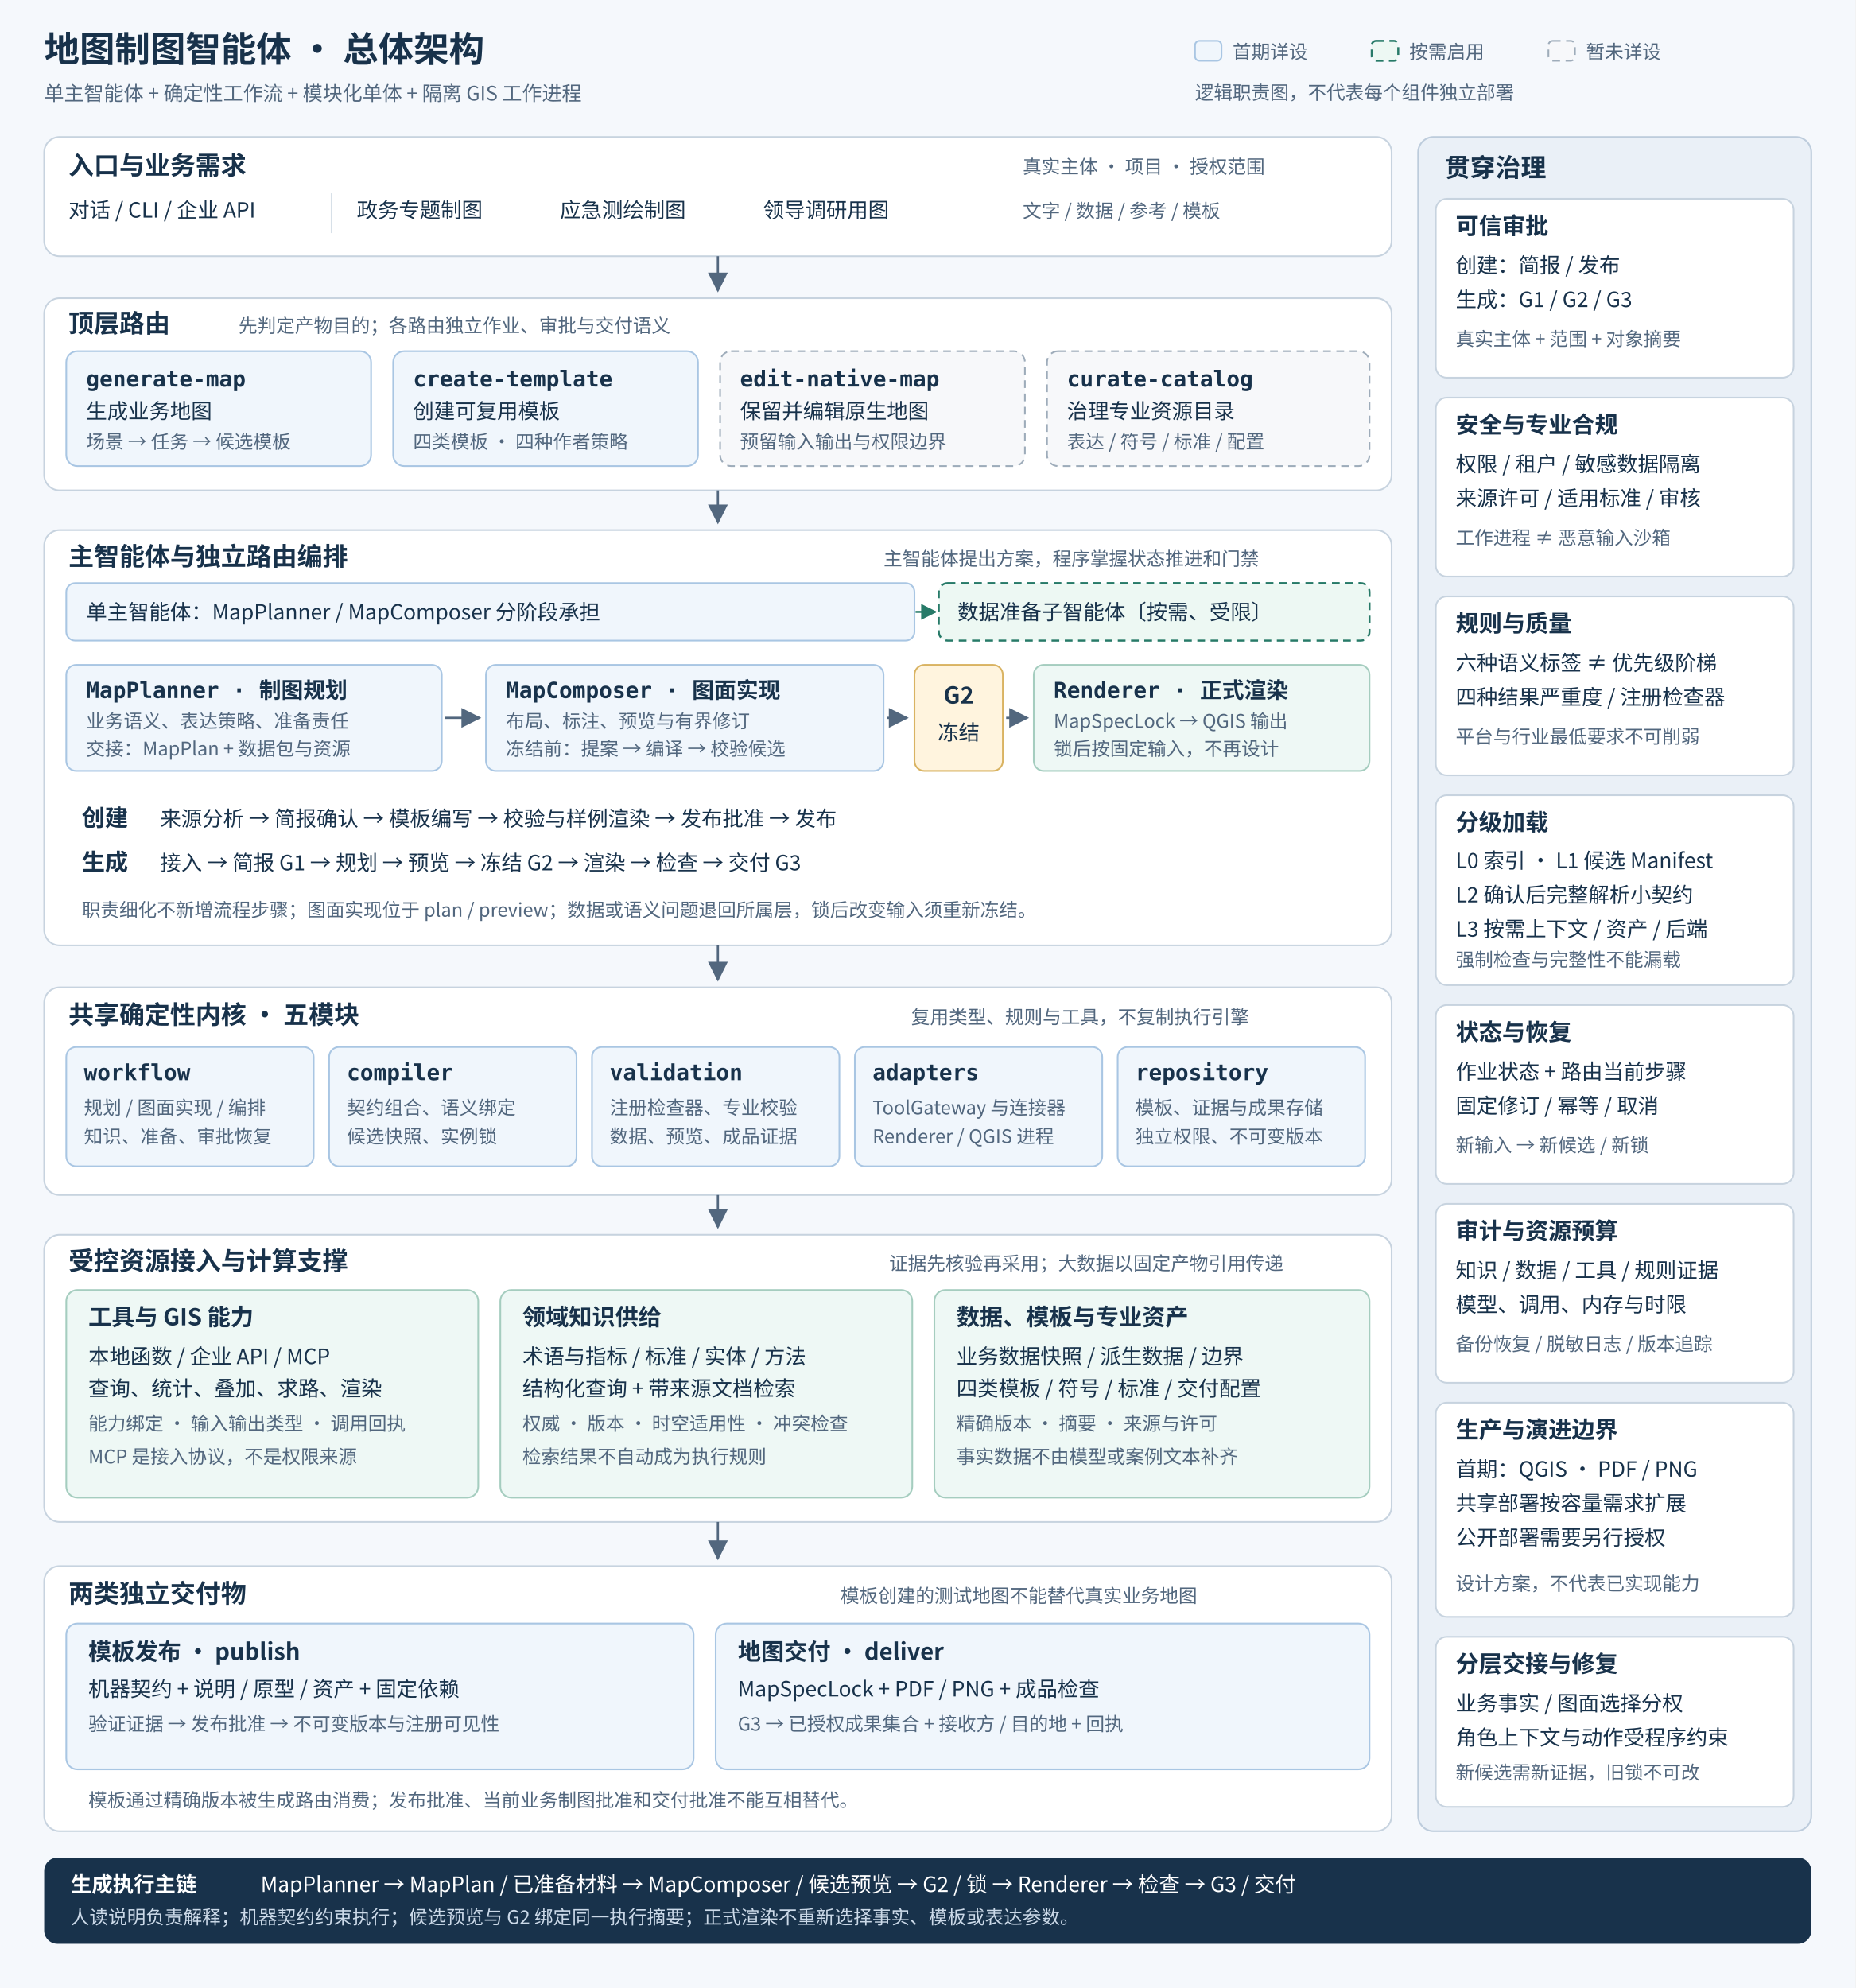
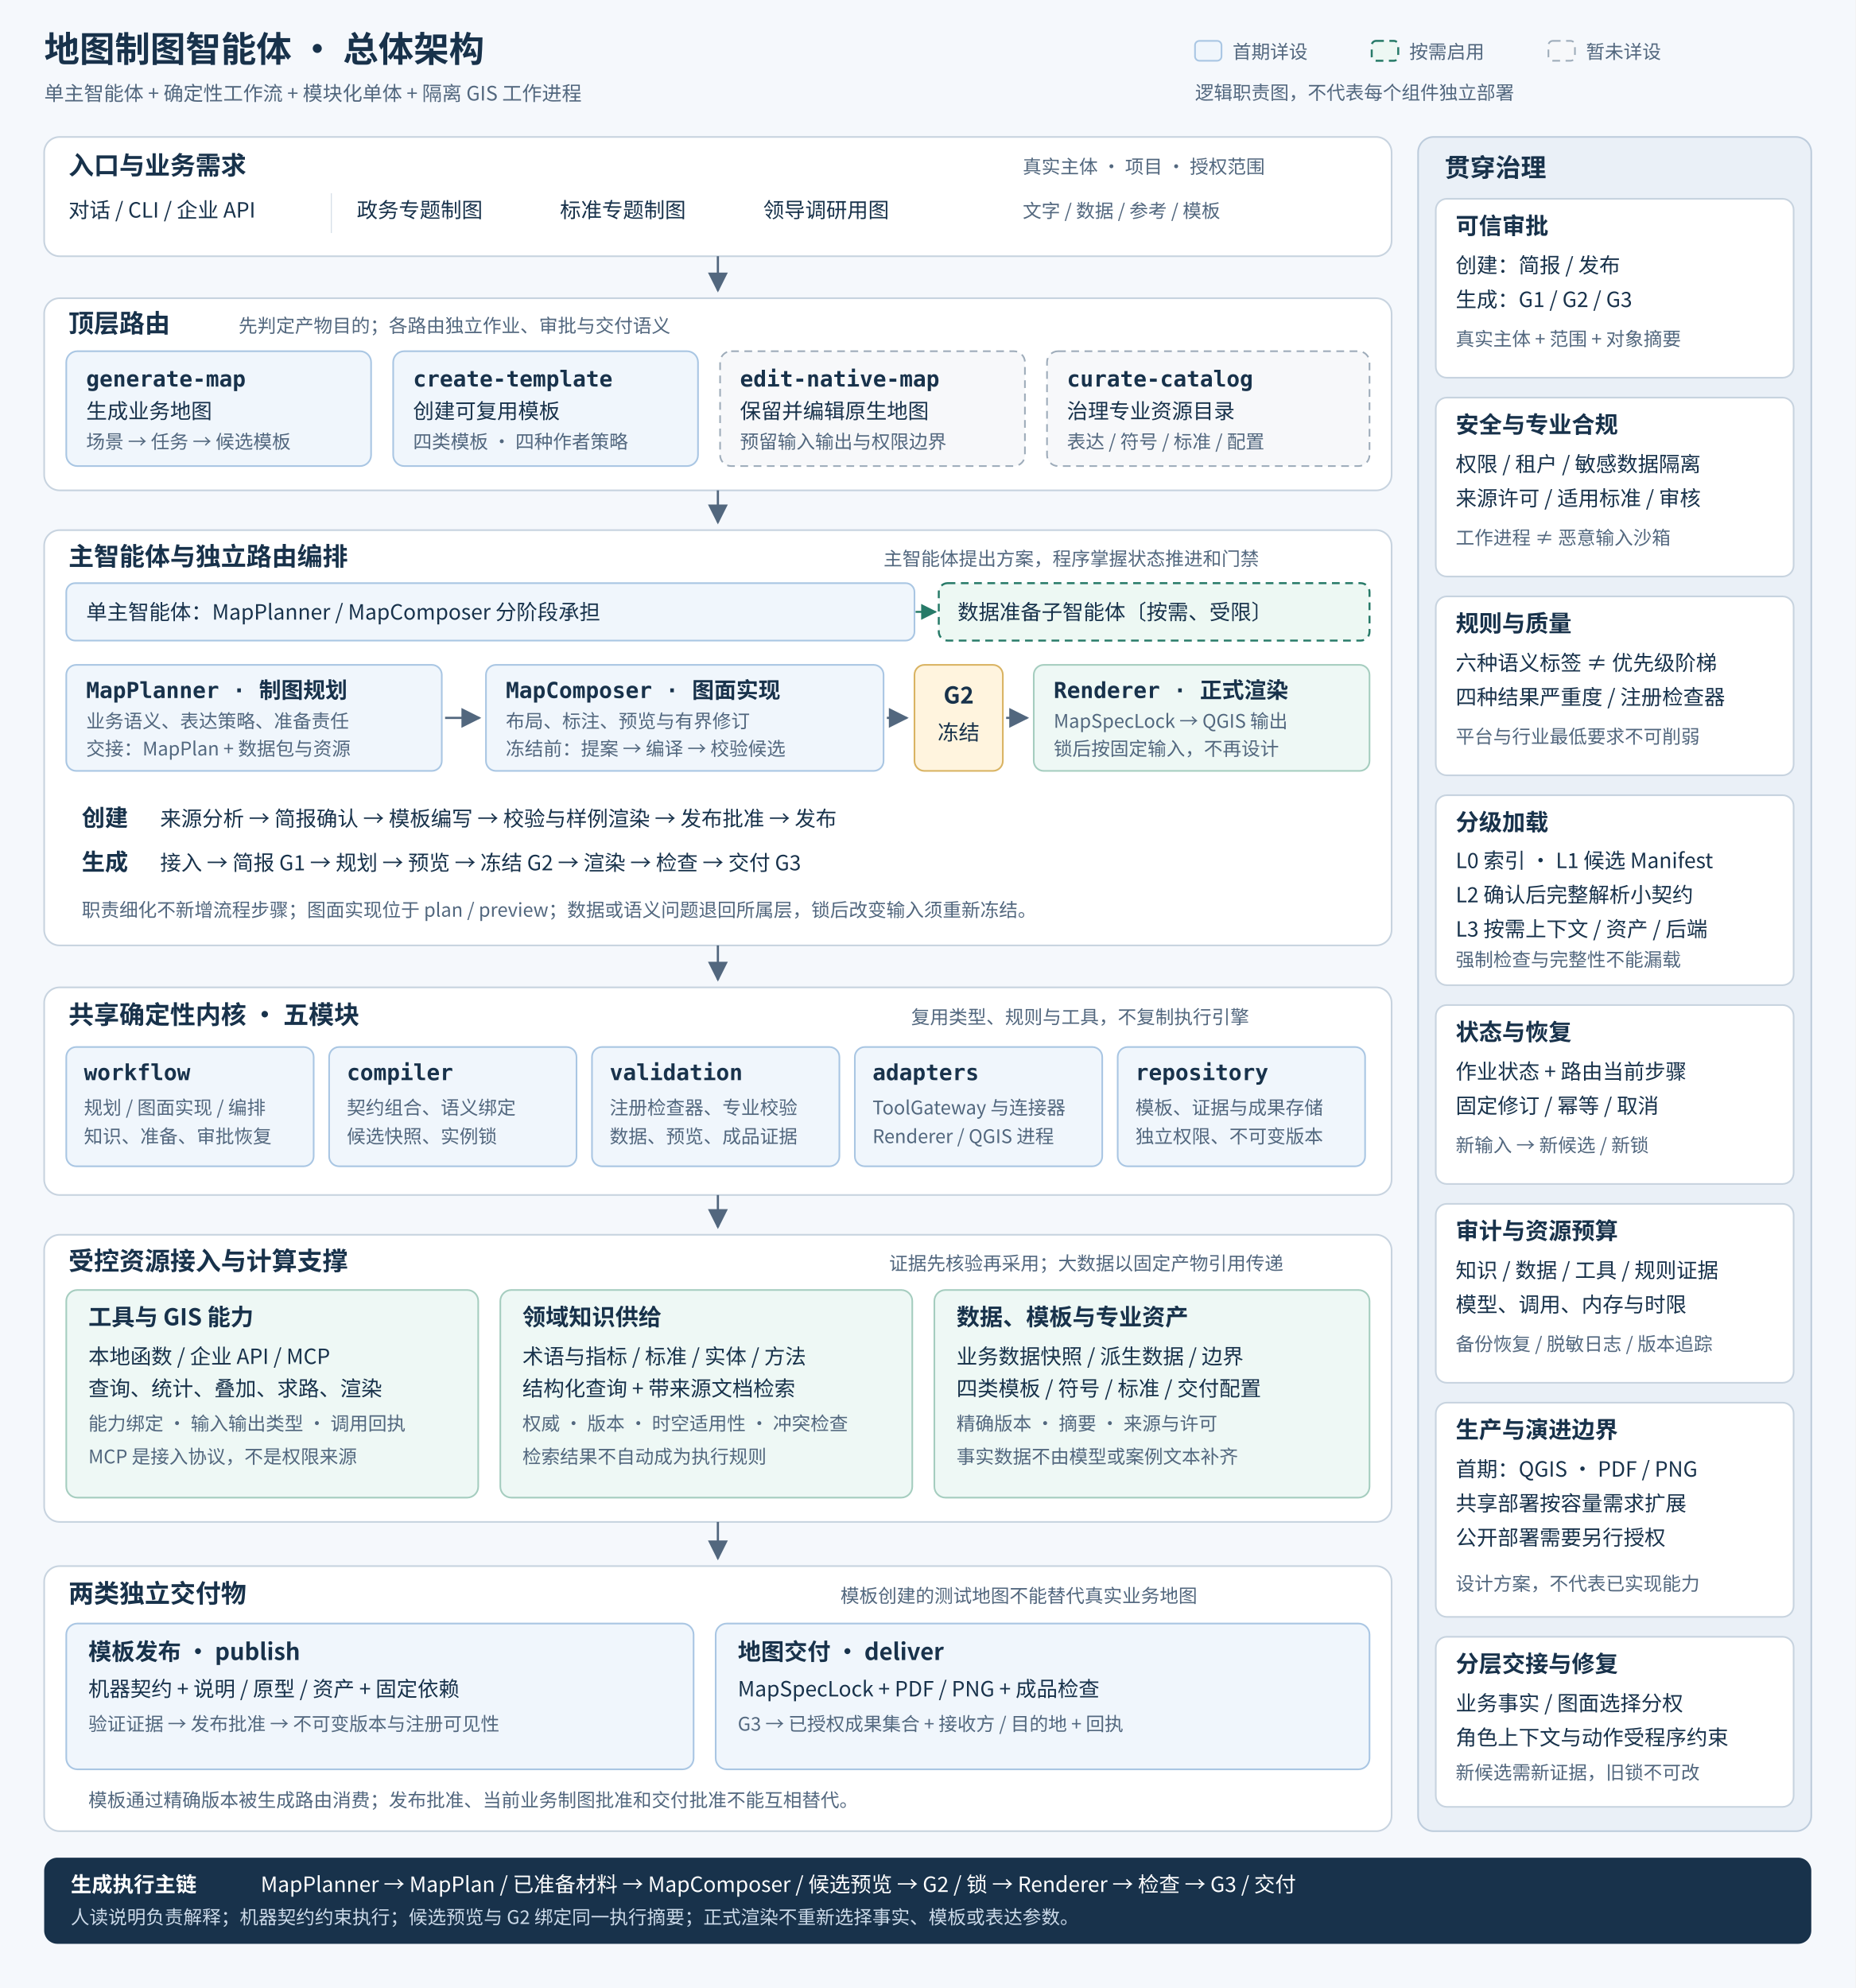
<svg xmlns="http://www.w3.org/2000/svg" width="1680" height="1800" viewBox="0 0 1680 1800" role="img" aria-labelledby="title desc">
  <defs>
-     <marker id="arrow" viewBox="0 0 10 10" refX="9" refY="5" markerWidth="9" markerHeight="9" orient="auto-start-reverse">
+     <marker id="arrow" viewBox="0 0 10 10" refX="9" refY="5" markerWidth="9" markerHeight="9" orient="auto">
      <path d="M 0 0 L 10 5 L 0 10 Z" fill="#52677e" />
    </marker>
-     <marker id="green-arrow" viewBox="0 0 10 10" refX="9" refY="5" markerWidth="8" markerHeight="8" orient="auto-start-reverse">
+     <marker id="green-arrow" viewBox="0 0 10 10" refX="9" refY="5" markerWidth="8" markerHeight="8" orient="auto">
      <path d="M 0 0 L 10 5 L 0 10 Z" fill="#277a68" />
    </marker>
    <style>
      text { font-family: "Microsoft YaHei", "Noto Sans CJK SC", "PingFang SC", sans-serif; fill: #18324b; }
      .title { font-size: 32px; font-weight: 700; }
      .subtitle { font-size: 18px; fill: #52677e; }
      .section { font-size: 23px; font-weight: 700; }
      .heading { font-size: 21px; font-weight: 700; }
      .body { font-size: 19px; }
      .small { font-size: 17px; fill: #52677e; }
      .code { font-family: Consolas, "Microsoft YaHei", monospace; font-size: 20px; font-weight: 600; }
      .layer { fill: #ffffff; stroke: #c7d3df; stroke-width: 1.5; }
      .blue { fill: #f0f6fc; stroke: #a9c6e3; stroke-width: 1.5; }
      .teal { fill: #eef8f5; stroke: #a5cdbf; stroke-width: 1.5; }
      .neutral { fill: #f5f7f9; stroke: #bec9d3; stroke-width: 1.5; }
      .reserved { fill: #f7f8fa; stroke: #9eacba; stroke-width: 1.5; stroke-dasharray: 7 5; }
      .optional { fill: #edf8f3; stroke: #277a68; stroke-width: 1.8; stroke-dasharray: 7 5; }
      .flow { fill: none; stroke: #52677e; stroke-width: 2; marker-end: url(#arrow); }
      .divider { stroke: #d7e0e8; stroke-width: 1; }
      .tag { font-size: 16px; font-weight: 600; fill: #52677e; }
    </style>
  </defs>
  <rect width="1680" height="1800" fill="#f5f8fc" />
  <text x="40" y="56" class="title">地图制图智能体 · 总体架构</text>
  <text x="40" y="91" class="subtitle">单主智能体 + 确定性工作流 + 模块化单体 + 隔离 GIS 工作进程</text>
  <rect x="1082" y="37" width="24" height="18" rx="4" class="blue" />
  <text x="1116" y="53" class="small">首期详设</text>
  <rect x="1242" y="37" width="24" height="18" rx="4" class="optional" />
  <text x="1276" y="53" class="small">按需启用</text>
  <rect x="1402" y="37" width="24" height="18" rx="4" class="reserved" />
  <text x="1436" y="53" class="small">暂未详设</text>
  <text x="1082" y="90" class="small">逻辑职责图，不代表每个组件独立部署</text>
  <rect x="40" y="124" width="1220" height="108" rx="14" class="layer" />
  <text x="62" y="158" class="section">入口与业务需求</text>
  <text x="62" y="197" class="body">对话 / CLI / 企业 API</text>
  <line x1="300" y1="175" x2="300" y2="211" class="divider" />
  <text x="323" y="197" class="body">政务专题制图</text>
-   <text x="507" y="197" class="body">应急测绘制图</text>
+   <text x="507" y="197" class="body">标准专题制图</text>
  <text x="691" y="197" class="body">领导调研用图</text>
  <text x="926" y="157" class="small">真实主体 · 项目 · 授权范围</text>
  <text x="926" y="197" class="small">文字 / 数据 / 参考 / 模板</text>
  <path d="M 650 232 V 263" class="flow" />
  <rect x="40" y="270" width="1220" height="174" rx="14" class="layer" />
  <text x="62" y="301" class="section">顶层路由</text>
  <text x="216" y="301" class="small">先判定产物目的；各路由独立作业、审批与交付语义</text>
  <rect x="60" y="318" width="276" height="104" rx="10" class="blue" />
  <text x="78" y="350" class="code">generate-map</text>
  <text x="78" y="379" class="body">生成业务地图</text>
  <text x="78" y="406" class="small">场景 → 任务 → 候选模板</text>
  <rect x="356" y="318" width="276" height="104" rx="10" class="blue" />
  <text x="374" y="350" class="code">create-template</text>
  <text x="374" y="379" class="body">创建可复用模板</text>
  <text x="374" y="406" class="small">四类模板 · 四种作者策略</text>
  <rect x="652" y="318" width="276" height="104" rx="10" class="reserved" />
  <text x="670" y="350" class="code">edit-native-map</text>
  <text x="670" y="379" class="body">保留并编辑原生地图</text>
  <text x="670" y="406" class="small">预留输入输出与权限边界</text>
  <rect x="948" y="318" width="292" height="104" rx="10" class="reserved" />
  <text x="966" y="350" class="code">curate-catalog</text>
  <text x="966" y="379" class="body">治理专业资源目录</text>
  <text x="966" y="406" class="small">表达 / 符号 / 标准 / 配置</text>
  <path d="M 650 444 V 473" class="flow" />
  <rect x="40" y="480" width="1220" height="376" rx="14" class="layer" />
  <text x="62" y="512" class="section">主智能体与独立路由编排</text>
  <text x="800" y="512" class="small">主智能体提出方案，程序掌握状态推进和门禁</text>
  <rect x="60" y="528" width="768" height="52" rx="8" class="blue" />
  <text x="78" y="561" class="body">单主智能体：MapPlanner / MapComposer 分阶段承担</text>
  <rect x="850" y="528" width="390" height="52" rx="8" class="optional" />
  <text x="867" y="561" class="body">数据准备子智能体〔按需、受限〕</text>
  <path d="M 829 554 H 847" fill="none" stroke="#277a68" stroke-width="1.8" marker-end="url(#green-arrow)" />
  <rect x="60" y="602" width="340" height="96" rx="9" class="blue" />
  <text x="78" y="632" class="code">MapPlanner · 制图规划</text>
  <text x="78" y="659" class="small">业务语义、表达策略、准备责任</text>
  <text x="78" y="684" class="small">交接：MapPlan + 数据包与资源</text>
  <path d="M 403 650 H 434" class="flow" />
  <rect x="440" y="602" width="360" height="96" rx="9" class="blue" />
  <text x="458" y="632" class="code">MapComposer · 图面实现</text>
  <text x="458" y="659" class="small">布局、标注、预览与有界修订</text>
  <text x="458" y="684" class="small">冻结前：提案 → 编译 → 校验候选</text>
  <path d="M 803 650 H 821" class="flow" />
  <rect x="828" y="602" width="80" height="96" rx="9" fill="#fff4de" stroke="#d9b362" stroke-width="1.5" />
  <text x="868" y="637" class="heading" text-anchor="middle">G2</text>
  <text x="868" y="670" class="body" text-anchor="middle">冻结</text>
  <path d="M 911 650 H 930" class="flow" />
  <rect x="936" y="602" width="304" height="96" rx="9" class="teal" />
  <text x="954" y="632" class="code">Renderer · 正式渲染</text>
  <text x="954" y="659" class="small">MapSpecLock → QGIS 输出</text>
  <text x="954" y="684" class="small">锁后按固定输入，不再设计</text>
  <text x="74" y="748" class="heading">创建</text>
  <text x="145" y="748" class="body">来源分析 → 简报确认 → 模板编写 → 校验与样例渲染 → 发布批准 → 发布</text>
  <text x="74" y="788" class="heading">生成</text>
  <text x="145" y="788" class="body">接入 → 简报 G1 → 规划 → 预览 → 冻结 G2 → 渲染 → 检查 → 交付 G3</text>
  <text x="74" y="830" class="small">职责细化不新增流程步骤；图面实现位于 plan / preview；数据或语义问题退回所属层，锁后改变输入须重新冻结。</text>
  <path d="M 650 856 V 887" class="flow" />
  <g transform="translate(0 160)">
    <rect x="40" y="734" width="1220" height="188" rx="14" class="layer" />
    <text x="62" y="767" class="section">共享确定性内核 · 五模块</text>
    <text x="825" y="767" class="small">复用类型、规则与工具，不复制执行引擎</text>
    <rect x="60" y="788" width="224" height="108" rx="9" class="blue" />
    <text x="76" y="818" class="code">workflow</text>
    <text x="76" y="849" class="small">规划 / 图面实现 / 编排</text>
    <text x="76" y="875" class="small">知识、准备、审批恢复</text>
    <rect x="298" y="788" width="224" height="108" rx="9" class="blue" />
    <text x="314" y="818" class="code">compiler</text>
    <text x="314" y="849" class="small">契约组合、语义绑定</text>
    <text x="314" y="875" class="small">候选快照、实例锁</text>
    <rect x="536" y="788" width="224" height="108" rx="9" class="blue" />
    <text x="552" y="818" class="code">validation</text>
    <text x="552" y="849" class="small">注册检查器、专业校验</text>
    <text x="552" y="875" class="small">数据、预览、成品证据</text>
    <rect x="774" y="788" width="224" height="108" rx="9" class="blue" />
    <text x="790" y="818" class="code">adapters</text>
    <text x="790" y="849" class="small">ToolGateway 与连接器</text>
    <text x="790" y="875" class="small">Renderer / QGIS 进程</text>
    <rect x="1012" y="788" width="224" height="108" rx="9" class="blue" />
    <text x="1028" y="818" class="code">repository</text>
    <text x="1028" y="849" class="small">模板、证据与成果存储</text>
    <text x="1028" y="875" class="small">独立权限、不可变版本</text>
    <path d="M 650 922 V 951" class="flow" />
    <rect x="40" y="958" width="1220" height="260" rx="14" class="layer" />
    <text x="62" y="990" class="section">受控资源接入与计算支撑</text>
    <text x="805" y="990" class="small">证据先核验再采用；大数据以固定产物引用传递</text>
    <rect x="60" y="1008" width="373" height="188" rx="10" class="teal" />
    <text x="80" y="1040" class="heading">工具与 GIS 能力</text>
    <text x="80" y="1075" class="body">本地函数 / 企业 API / MCP</text>
    <text x="80" y="1104" class="body">查询、统计、叠加、求路、渲染</text>
    <text x="80" y="1135" class="small">能力绑定 · 输入输出类型 · 调用回执</text>
    <text x="80" y="1165" class="small">MCP 是接入协议，不是权限来源</text>
    <rect x="453" y="1008" width="373" height="188" rx="10" class="teal" />
    <text x="473" y="1040" class="heading">领域知识供给</text>
    <text x="473" y="1075" class="body">术语与指标 / 标准 / 实体 / 方法</text>
    <text x="473" y="1104" class="body">结构化查询 + 带来源文档检索</text>
    <text x="473" y="1135" class="small">权威 · 版本 · 时空适用性 · 冲突检查</text>
    <text x="473" y="1165" class="small">检索结果不自动成为执行规则</text>
    <rect x="846" y="1008" width="394" height="188" rx="10" class="teal" />
    <text x="866" y="1040" class="heading">数据、模板与专业资产</text>
    <text x="866" y="1075" class="body">业务数据快照 / 派生数据 / 边界</text>
    <text x="866" y="1104" class="body">四类模板 / 符号 / 标准 / 交付配置</text>
    <text x="866" y="1135" class="small">精确版本 · 摘要 · 来源与许可</text>
    <text x="866" y="1165" class="small">事实数据不由模型或案例文本补齐</text>
    <path d="M 650 1218 V 1251" class="flow" />
    <rect x="40" y="1258" width="1220" height="240" rx="14" class="layer" />
    <text x="62" y="1291" class="section">两类独立交付物</text>
    <text x="761" y="1291" class="small">模板创建的测试地图不能替代真实业务地图</text>
    <rect x="60" y="1310" width="568" height="132" rx="10" class="blue" />
    <text x="80" y="1343" class="heading">模板发布 · publish</text>
    <text x="80" y="1376" class="body">机器契约 + 说明 / 原型 / 资产 + 固定依赖</text>
    <text x="80" y="1407" class="small">验证证据 → 发布批准 → 不可变版本与注册可见性</text>
    <rect x="648" y="1310" width="592" height="132" rx="10" class="blue" />
    <text x="668" y="1343" class="heading">地图交付 · deliver</text>
    <text x="668" y="1376" class="body">MapSpecLock + PDF / PNG + 成品检查</text>
    <text x="668" y="1407" class="small">G3 → 已授权成果集合 + 接收方 / 目的地 + 回执</text>
    <text x="80" y="1476" class="small">模板通过精确版本被生成路由消费；发布批准、当前业务制图批准和交付批准不能互相替代。</text>
  </g>
  <rect x="1284" y="124" width="356" height="1534" rx="14" fill="#eaf0f7" stroke="#bdccdc" stroke-width="1.5" />
  <text x="1308" y="160" class="section">贯穿治理</text>
  <rect x="1300" y="180" width="324" height="162" rx="10" class="layer" />
  <text x="1318" y="212" class="heading">可信审批</text>
  <text x="1318" y="247" class="body">创建：简报 / 发布</text>
  <text x="1318" y="278" class="body">生成：G1 / G2 / G3</text>
  <text x="1318" y="313" class="small">真实主体 + 范围 + 对象摘要</text>
  <rect x="1300" y="360" width="324" height="162" rx="10" class="layer" />
  <text x="1318" y="392" class="heading">安全与专业合规</text>
  <text x="1318" y="427" class="body">权限 / 租户 / 敏感数据隔离</text>
  <text x="1318" y="458" class="body">来源许可 / 适用标准 / 审核</text>
  <text x="1318" y="493" class="small">工作进程 ≠ 恶意输入沙箱</text>
  <rect x="1300" y="540" width="324" height="162" rx="10" class="layer" />
  <text x="1318" y="572" class="heading">规则与质量</text>
  <text x="1318" y="607" class="body">六种语义标签 ≠ 优先级阶梯</text>
  <text x="1318" y="638" class="body">四种结果严重度 / 注册检查器</text>
  <text x="1318" y="673" class="small">平台与行业最低要求不可削弱</text>
  <rect x="1300" y="720" width="324" height="172" rx="10" class="layer" />
  <text x="1318" y="752" class="heading">分级加载</text>
  <text x="1318" y="786" class="body">L0 索引 · L1 候选 Manifest</text>
  <text x="1318" y="817" class="body">L2 确认后完整解析小契约</text>
  <text x="1318" y="848" class="body">L3 按需上下文 / 资产 / 后端</text>
  <text x="1318" y="875" class="small">强制检查与完整性不能漏载</text>
  <rect x="1300" y="910" width="324" height="162" rx="10" class="layer" />
  <text x="1318" y="942" class="heading">状态与恢复</text>
  <text x="1318" y="977" class="body">作业状态 + 路由当前步骤</text>
  <text x="1318" y="1008" class="body">固定修订 / 幂等 / 取消</text>
  <text x="1318" y="1043" class="small">新输入 → 新候选 / 新锁</text>
  <rect x="1300" y="1090" width="324" height="162" rx="10" class="layer" />
  <text x="1318" y="1122" class="heading">审计与资源预算</text>
  <text x="1318" y="1157" class="body">知识 / 数据 / 工具 / 规则证据</text>
  <text x="1318" y="1188" class="body">模型、调用、内存与时限</text>
  <text x="1318" y="1223" class="small">备份恢复 / 脱敏日志 / 版本追踪</text>
  <rect x="1300" y="1270" width="324" height="194" rx="10" class="layer" />
  <text x="1318" y="1302" class="heading">生产与演进边界</text>
  <text x="1318" y="1337" class="body">首期：QGIS · PDF / PNG</text>
  <text x="1318" y="1368" class="body">共享部署按容量需求扩展</text>
  <text x="1318" y="1399" class="body">公开部署需要另行授权</text>
  <text x="1318" y="1440" class="small">设计方案，不代表已实现能力</text>
  <rect x="1300" y="1482" width="324" height="154" rx="10" class="layer" />
  <text x="1318" y="1514" class="heading">分层交接与修复</text>
  <text x="1318" y="1549" class="body">业务事实 / 图面选择分权</text>
  <text x="1318" y="1580" class="body">角色上下文与动作受程序约束</text>
  <text x="1318" y="1611" class="small">新候选需新证据，旧锁不可改</text>
  <g transform="translate(0 160)">
    <rect x="40" y="1522" width="1600" height="78" rx="12" fill="#18324b" />
    <text x="64" y="1553" style="fill:#ffffff;font-size:19px;font-weight:600">生成执行主链</text>
    <text x="236" y="1553" style="fill:#ffffff;font-size:19px">MapPlanner → MapPlan / 已准备材料 → MapComposer / 候选预览 → G2 / 锁 → Renderer → 检查 → G3 / 交付</text>
    <text x="64" y="1582" style="fill:#cbd9e8;font-size:17px">人读说明负责解释；机器契约约束执行；候选预览与 G2 绑定同一执行摘要；正式渲染不重新选择事实、模板或表达参数。</text>
  </g>
</svg>
